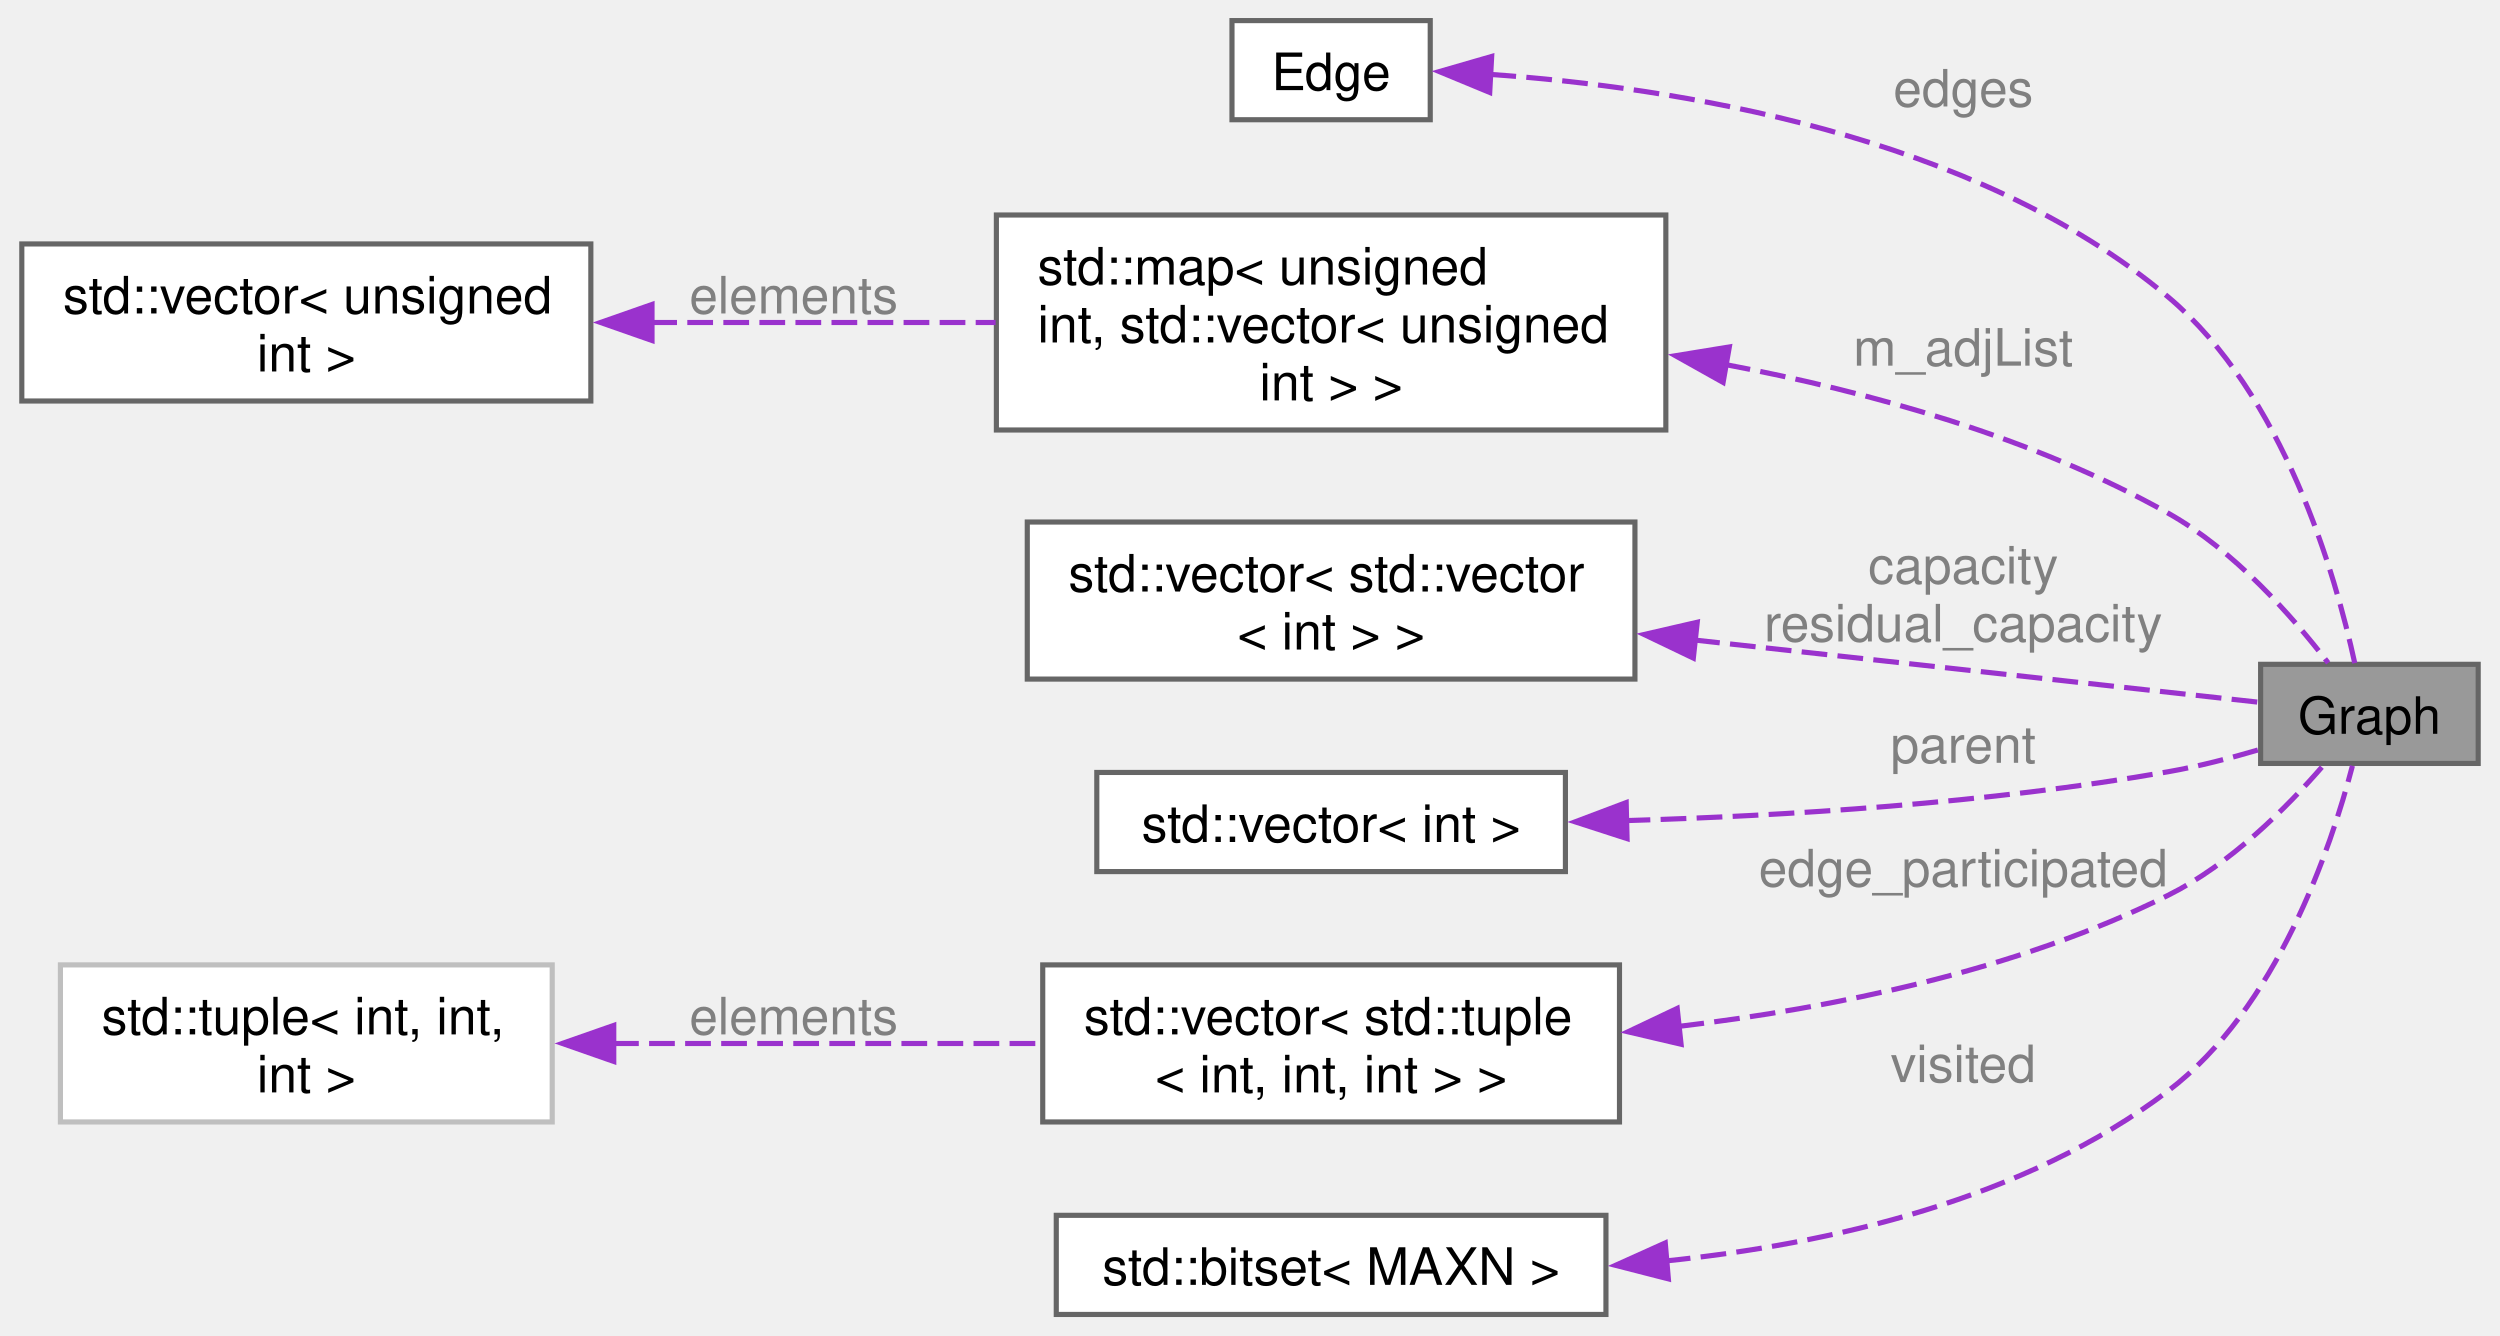
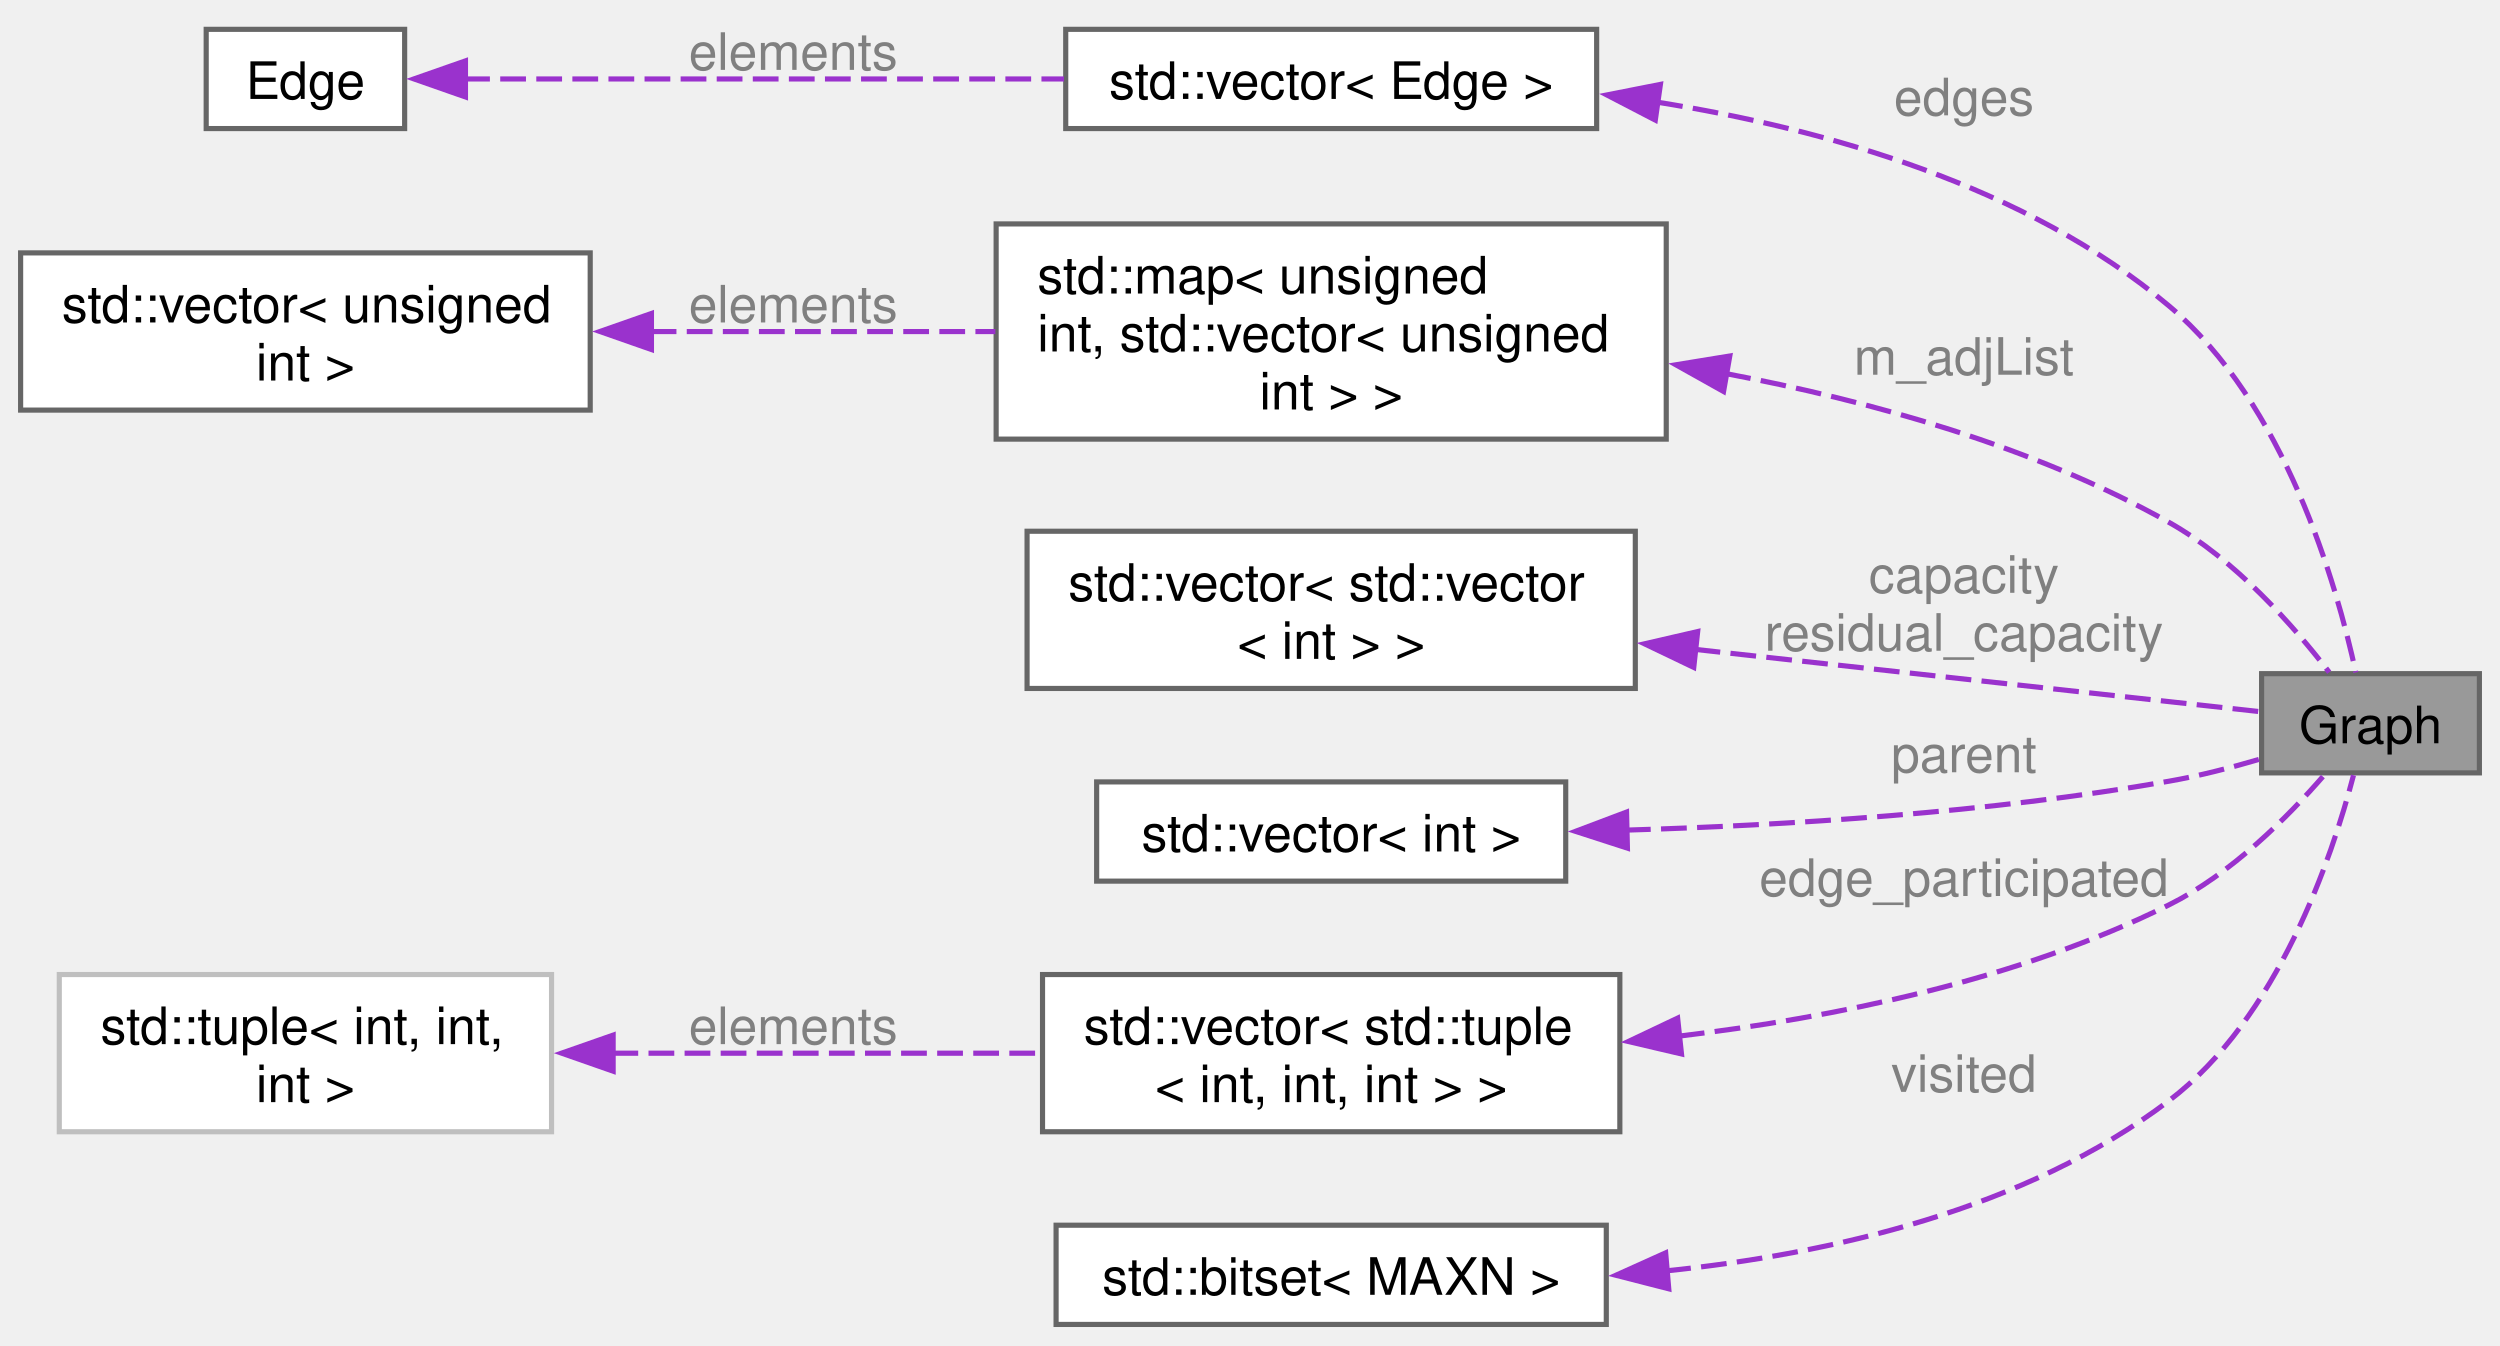
- <svg xmlns="http://www.w3.org/2000/svg" xmlns:xlink="http://www.w3.org/1999/xlink" width="485pt" height="259pt" viewBox="0.00 0.00 485.00 259.25">
-   <g id="graph0" class="graph" transform="scale(1 1) rotate(0) translate(4 255.25)">
+ <svg xmlns="http://www.w3.org/2000/svg" xmlns:xlink="http://www.w3.org/1999/xlink" width="485pt" height="261pt" viewBox="0.00 0.00 485.00 260.88">
+   <g id="graph0" class="graph" transform="scale(1 1) rotate(0) translate(4 256.88)">
    <g id="Node000001" class="node">
      <g id="a_Node000001">
        <a xlink:title=" ">
          <polygon fill="#999999" stroke="#666666" points="477,-126.25 434.75,-126.25 434.75,-107 477,-107 477,-126.25" />
          <text text-anchor="middle" x="455.88" y="-112.75" font-family="Helvetica,sans-Serif" font-size="10.00">Graph</text>
        </a>
      </g>
    </g>
    <g id="Node000002" class="node">
      <g id="a_Node000002">
-         <a xlink:href="../../d7/d77/class_edge.html" target="_top" xlink:title=" ">
-           <polygon fill="white" stroke="#666666" points="273.5,-251.25 235,-251.25 235,-232 273.5,-232 273.5,-251.25" />
-           <text text-anchor="middle" x="254.25" y="-237.75" font-family="Helvetica,sans-Serif" font-size="10.00">Edge</text>
+         <a target="_blank" xlink:href="http://en.cppreference.com/w/cpp/container/vector.html" xlink:title=" ">
+           <polygon fill="white" stroke="#666666" points="305.75,-251.25 202.75,-251.25 202.75,-232 305.75,-232 305.75,-251.25" />
+           <text text-anchor="middle" x="254.25" y="-237.75" font-family="Helvetica,sans-Serif" font-size="10.00">std::vector&lt; Edge &gt;</text>
        </a>
      </g>
    </g>
    <g id="edge1_Node000001_Node000002" class="edge">
      <g id="a_edge1_Node000001_Node000002">
        <a xlink:title=" ">
-           <path fill="none" stroke="#9a32cd" stroke-dasharray="5,2" d="M285.18,-240.8C320.45,-238.32 379.02,-229.3 416.75,-197.62 439.25,-178.74 449.31,-143.59 453.03,-126.48" />
-           <polygon fill="#9a32cd" stroke="#9a32cd" points="285.05,-237.3 275.26,-241.35 285.43,-244.29 285.05,-237.3" />
+           <path fill="none" stroke="#9a32cd" stroke-dasharray="5,2" d="M317.5,-237.12C350.19,-231.9 389.08,-220.86 416.75,-197.62 439.25,-178.74 449.31,-143.59 453.03,-126.48" />
+           <polygon fill="#9a32cd" stroke="#9a32cd" points="317.13,-233.64 307.73,-238.52 318.12,-240.57 317.13,-233.64" />
        </a>
      </g>
      <text text-anchor="middle" x="377" y="-234.57" font-family="Helvetica,sans-Serif" font-size="10.00" fill="grey"> edges</text>
    </g>
    <g id="Node000003" class="node">
      <g id="a_Node000003">
+         <a xlink:href="../../d7/d77/class_edge.html" target="_top" xlink:title=" ">
+           <polygon fill="white" stroke="#666666" points="74.5,-251.25 36,-251.25 36,-232 74.5,-232 74.5,-251.25" />
+           <text text-anchor="middle" x="55.25" y="-237.75" font-family="Helvetica,sans-Serif" font-size="10.00">Edge</text>
+         </a>
+       </g>
+     </g>
+     <g id="edge2_Node000002_Node000003" class="edge">
+       <g id="a_edge2_Node000002_Node000003">
+         <a xlink:title=" ">
+           <path fill="none" stroke="#9a32cd" stroke-dasharray="5,2" d="M86.04,-241.62C116.84,-241.62 165.5,-241.62 202.41,-241.62" />
+           <polygon fill="#9a32cd" stroke="#9a32cd" points="86.3,-238.13 76.3,-241.63 86.3,-245.13 86.3,-238.13" />
+         </a>
+       </g>
+       <text text-anchor="middle" x="149.88" y="-243.38" font-family="Helvetica,sans-Serif" font-size="10.00" fill="grey"> elements</text>
+     </g>
+     <g id="Node000004" class="node">
+       <g id="a_Node000004">
        <a target="_blank" xlink:href="http://en.cppreference.com/w/cpp/container/map.html" xlink:title=" ">
          <polygon fill="white" stroke="#666666" points="319.25,-213.5 189.25,-213.5 189.25,-171.75 319.25,-171.75 319.25,-213.5" />
          <text text-anchor="start" x="197.25" y="-200" font-family="Helvetica,sans-Serif" font-size="10.00">std::map&lt; unsigned</text>
          <text text-anchor="start" x="197.25" y="-188.75" font-family="Helvetica,sans-Serif" font-size="10.00"> int, std::vector&lt; unsigned</text>
          <text text-anchor="middle" x="254.25" y="-177.5" font-family="Helvetica,sans-Serif" font-size="10.00"> int &gt; &gt;</text>
        </a>
      </g>
    </g>
-     <g id="edge2_Node000001_Node000003" class="edge">
-       <g id="a_edge2_Node000001_Node000003">
+     <g id="edge3_Node000001_Node000004" class="edge">
+       <g id="a_edge3_Node000001_Node000004">
        <a xlink:title=" ">
          <path fill="none" stroke="#9a32cd" stroke-dasharray="5,2" d="M330.71,-184.48C359.01,-179.13 390.61,-170.28 416.75,-155.62 429.63,-148.4 440.97,-135.5 447.87,-126.52" />
          <polygon fill="#9a32cd" stroke="#9a32cd" points="330.37,-180.99 321.12,-186.17 331.58,-187.88 330.37,-180.99" />
        </a>
      </g>
      <text text-anchor="middle" x="377" y="-184.24" font-family="Helvetica,sans-Serif" font-size="10.00" fill="grey"> m_adjList</text>
    </g>
-     <g id="Node000004" class="node">
-       <g id="a_Node000004">
+     <g id="Node000005" class="node">
+       <g id="a_Node000005">
        <a target="_blank" xlink:href="http://en.cppreference.com/w/cpp/container/vector.html" xlink:title=" ">
          <polygon fill="white" stroke="#666666" points="110.5,-207.88 0,-207.88 0,-177.38 110.5,-177.38 110.5,-207.88" />
          <text text-anchor="start" x="8" y="-194.38" font-family="Helvetica,sans-Serif" font-size="10.00">std::vector&lt; unsigned</text>
          <text text-anchor="middle" x="55.25" y="-183.12" font-family="Helvetica,sans-Serif" font-size="10.00"> int &gt;</text>
        </a>
      </g>
    </g>
-     <g id="edge3_Node000003_Node000004" class="edge">
-       <g id="a_edge3_Node000003_Node000004">
+     <g id="edge4_Node000004_Node000005" class="edge">
+       <g id="a_edge4_Node000004_Node000005">
        <a xlink:title=" ">
          <path fill="none" stroke="#9a32cd" stroke-dasharray="5,2" d="M122.23,-192.62C143.79,-192.62 167.68,-192.62 189.1,-192.62" />
          <polygon fill="#9a32cd" stroke="#9a32cd" points="122.38,-189.13 112.38,-192.63 122.38,-196.13 122.38,-189.13" />
        </a>
      </g>
      <text text-anchor="middle" x="149.88" y="-194.38" font-family="Helvetica,sans-Serif" font-size="10.00" fill="grey"> elements</text>
    </g>
-     <g id="Node000005" class="node">
-       <g id="a_Node000005">
+     <g id="Node000006" class="node">
+       <g id="a_Node000006">
        <a target="_blank" xlink:href="http://en.cppreference.com/w/cpp/container/vector.html" xlink:title=" ">
          <polygon fill="white" stroke="#666666" points="313.25,-153.88 195.25,-153.88 195.25,-123.38 313.25,-123.38 313.25,-153.88" />
          <text text-anchor="start" x="203.25" y="-140.38" font-family="Helvetica,sans-Serif" font-size="10.00">std::vector&lt; std::vector</text>
          <text text-anchor="middle" x="254.25" y="-129.12" font-family="Helvetica,sans-Serif" font-size="10.00">&lt; int &gt; &gt;</text>
        </a>
      </g>
    </g>
-     <g id="edge4_Node000001_Node000005" class="edge">
-       <g id="a_edge4_Node000001_Node000005">
+     <g id="edge5_Node000001_Node000006" class="edge">
+       <g id="a_edge5_Node000001_Node000006">
        <a xlink:title=" ">
          <path fill="none" stroke="#9a32cd" stroke-dasharray="5,2" d="M324.75,-130.97C363.41,-126.7 408.77,-121.71 434.44,-118.88" />
          <polygon fill="#9a32cd" stroke="#9a32cd" points="324.59,-127.46 315.03,-132.04 325.35,-134.42 324.59,-127.46" />
        </a>
      </g>
      <text text-anchor="middle" x="377" y="-141.94" font-family="Helvetica,sans-Serif" font-size="10.00" fill="grey"> capacity</text>
      <text text-anchor="middle" x="377" y="-130.69" font-family="Helvetica,sans-Serif" font-size="10.00" fill="grey">residual_capacity</text>
    </g>
-     <g id="Node000006" class="node">
-       <g id="a_Node000006">
+     <g id="Node000007" class="node">
+       <g id="a_Node000007">
        <a target="_blank" xlink:href="http://en.cppreference.com/w/cpp/container/vector.html" xlink:title=" ">
          <polygon fill="white" stroke="#666666" points="299.75,-105.25 208.75,-105.25 208.75,-86 299.75,-86 299.75,-105.25" />
          <text text-anchor="middle" x="254.25" y="-91.75" font-family="Helvetica,sans-Serif" font-size="10.00">std::vector&lt; int &gt;</text>
        </a>
      </g>
    </g>
-     <g id="edge5_Node000001_Node000006" class="edge">
-       <g id="a_edge5_Node000001_Node000006">
+     <g id="edge6_Node000001_Node000007" class="edge">
+       <g id="a_edge6_Node000001_Node000007">
        <a xlink:title=" ">
          <path fill="none" stroke="#9a32cd" stroke-dasharray="5,2" d="M311.24,-95.89C342.49,-96.82 382.01,-99.28 416.75,-105.38 422.6,-106.4 428.82,-108.01 434.5,-109.69" />
          <polygon fill="#9a32cd" stroke="#9a32cd" points="311.72,-92.4 301.64,-95.66 311.55,-99.4 311.72,-92.4" />
        </a>
      </g>
      <text text-anchor="middle" x="377" y="-107.12" font-family="Helvetica,sans-Serif" font-size="10.00" fill="grey"> parent</text>
    </g>
-     <g id="Node000007" class="node">
-       <g id="a_Node000007">
+     <g id="Node000008" class="node">
+       <g id="a_Node000008">
        <a target="_blank" xlink:href="http://en.cppreference.com/w/cpp/container/vector.html" xlink:title=" ">
          <polygon fill="white" stroke="#666666" points="310.25,-67.88 198.25,-67.88 198.25,-37.38 310.25,-37.38 310.25,-67.88" />
          <text text-anchor="start" x="206.25" y="-54.38" font-family="Helvetica,sans-Serif" font-size="10.00">std::vector&lt; std::tuple</text>
          <text text-anchor="middle" x="254.25" y="-43.12" font-family="Helvetica,sans-Serif" font-size="10.00">&lt; int, int, int &gt; &gt;</text>
        </a>
      </g>
    </g>
-     <g id="edge6_Node000001_Node000007" class="edge">
-       <g id="a_edge6_Node000001_Node000007">
+     <g id="edge7_Node000001_Node000008" class="edge">
+       <g id="a_edge7_Node000001_Node000008">
        <a xlink:title=" ">
          <path fill="none" stroke="#9a32cd" stroke-dasharray="5,2" d="M321.7,-55.93C351.96,-59.54 387.46,-66.82 416.75,-81.38 428.86,-87.39 439.87,-98.46 446.91,-106.59" />
          <polygon fill="#9a32cd" stroke="#9a32cd" points="322.21,-52.47 311.89,-54.89 321.46,-59.43 322.21,-52.47" />
        </a>
      </g>
      <text text-anchor="middle" x="377" y="-83.12" font-family="Helvetica,sans-Serif" font-size="10.00" fill="grey"> edge_participated</text>
    </g>
-     <g id="Node000008" class="node">
-       <g id="a_Node000008">
+     <g id="Node000009" class="node">
+       <g id="a_Node000009">
        <a target="_blank" xlink:href="http://en.cppreference.com/w/cpp/utility/tuple.html" xlink:title=" ">
          <polygon fill="white" stroke="#bfbfbf" points="103,-67.88 7.5,-67.88 7.5,-37.38 103,-37.38 103,-67.88" />
          <text text-anchor="start" x="15.5" y="-54.38" font-family="Helvetica,sans-Serif" font-size="10.00">std::tuple&lt; int, int,</text>
          <text text-anchor="middle" x="55.25" y="-43.12" font-family="Helvetica,sans-Serif" font-size="10.00"> int &gt;</text>
        </a>
      </g>
    </g>
-     <g id="edge7_Node000007_Node000008" class="edge">
-       <g id="a_edge7_Node000007_Node000008">
+     <g id="edge8_Node000008_Node000009" class="edge">
+       <g id="a_edge8_Node000008_Node000009">
        <a xlink:title=" ">
          <path fill="none" stroke="#9a32cd" stroke-dasharray="5,2" d="M114.81,-52.62C141.16,-52.62 172.12,-52.62 198.07,-52.62" />
          <polygon fill="#9a32cd" stroke="#9a32cd" points="114.95,-49.13 104.95,-52.63 114.95,-56.13 114.95,-49.13" />
        </a>
      </g>
      <text text-anchor="middle" x="149.88" y="-54.38" font-family="Helvetica,sans-Serif" font-size="10.00" fill="grey"> elements</text>
    </g>
-     <g id="Node000009" class="node">
-       <g id="a_Node000009">
+     <g id="Node000010" class="node">
+       <g id="a_Node000010">
        <a target="_blank" xlink:href="http://en.cppreference.com/w/cpp/utility/bitset.html" xlink:title=" ">
          <polygon fill="white" stroke="#666666" points="307.62,-19.25 200.88,-19.25 200.88,0 307.62,0 307.62,-19.25" />
          <text text-anchor="middle" x="254.25" y="-5.75" font-family="Helvetica,sans-Serif" font-size="10.00">std::bitset&lt; MAXN &gt;</text>
        </a>
      </g>
    </g>
-     <g id="edge8_Node000001_Node000009" class="edge">
-       <g id="a_edge8_Node000001_Node000009">
+     <g id="edge9_Node000001_Node000010" class="edge">
+       <g id="a_edge9_Node000001_Node000010">
        <a xlink:title=" ">
          <path fill="none" stroke="#9a32cd" stroke-dasharray="5,2" d="M319.05,-10.37C351.13,-13.66 388.98,-22.33 416.75,-43.38 437.89,-59.39 448.39,-90.51 452.58,-106.54" />
          <polygon fill="#9a32cd" stroke="#9a32cd" points="319.74,-6.91 309.48,-9.54 319.14,-13.89 319.74,-6.91" />
        </a>
      </g>
      <text text-anchor="middle" x="377" y="-45.12" font-family="Helvetica,sans-Serif" font-size="10.00" fill="grey"> visited</text>
    </g>
  </g>
</svg>
